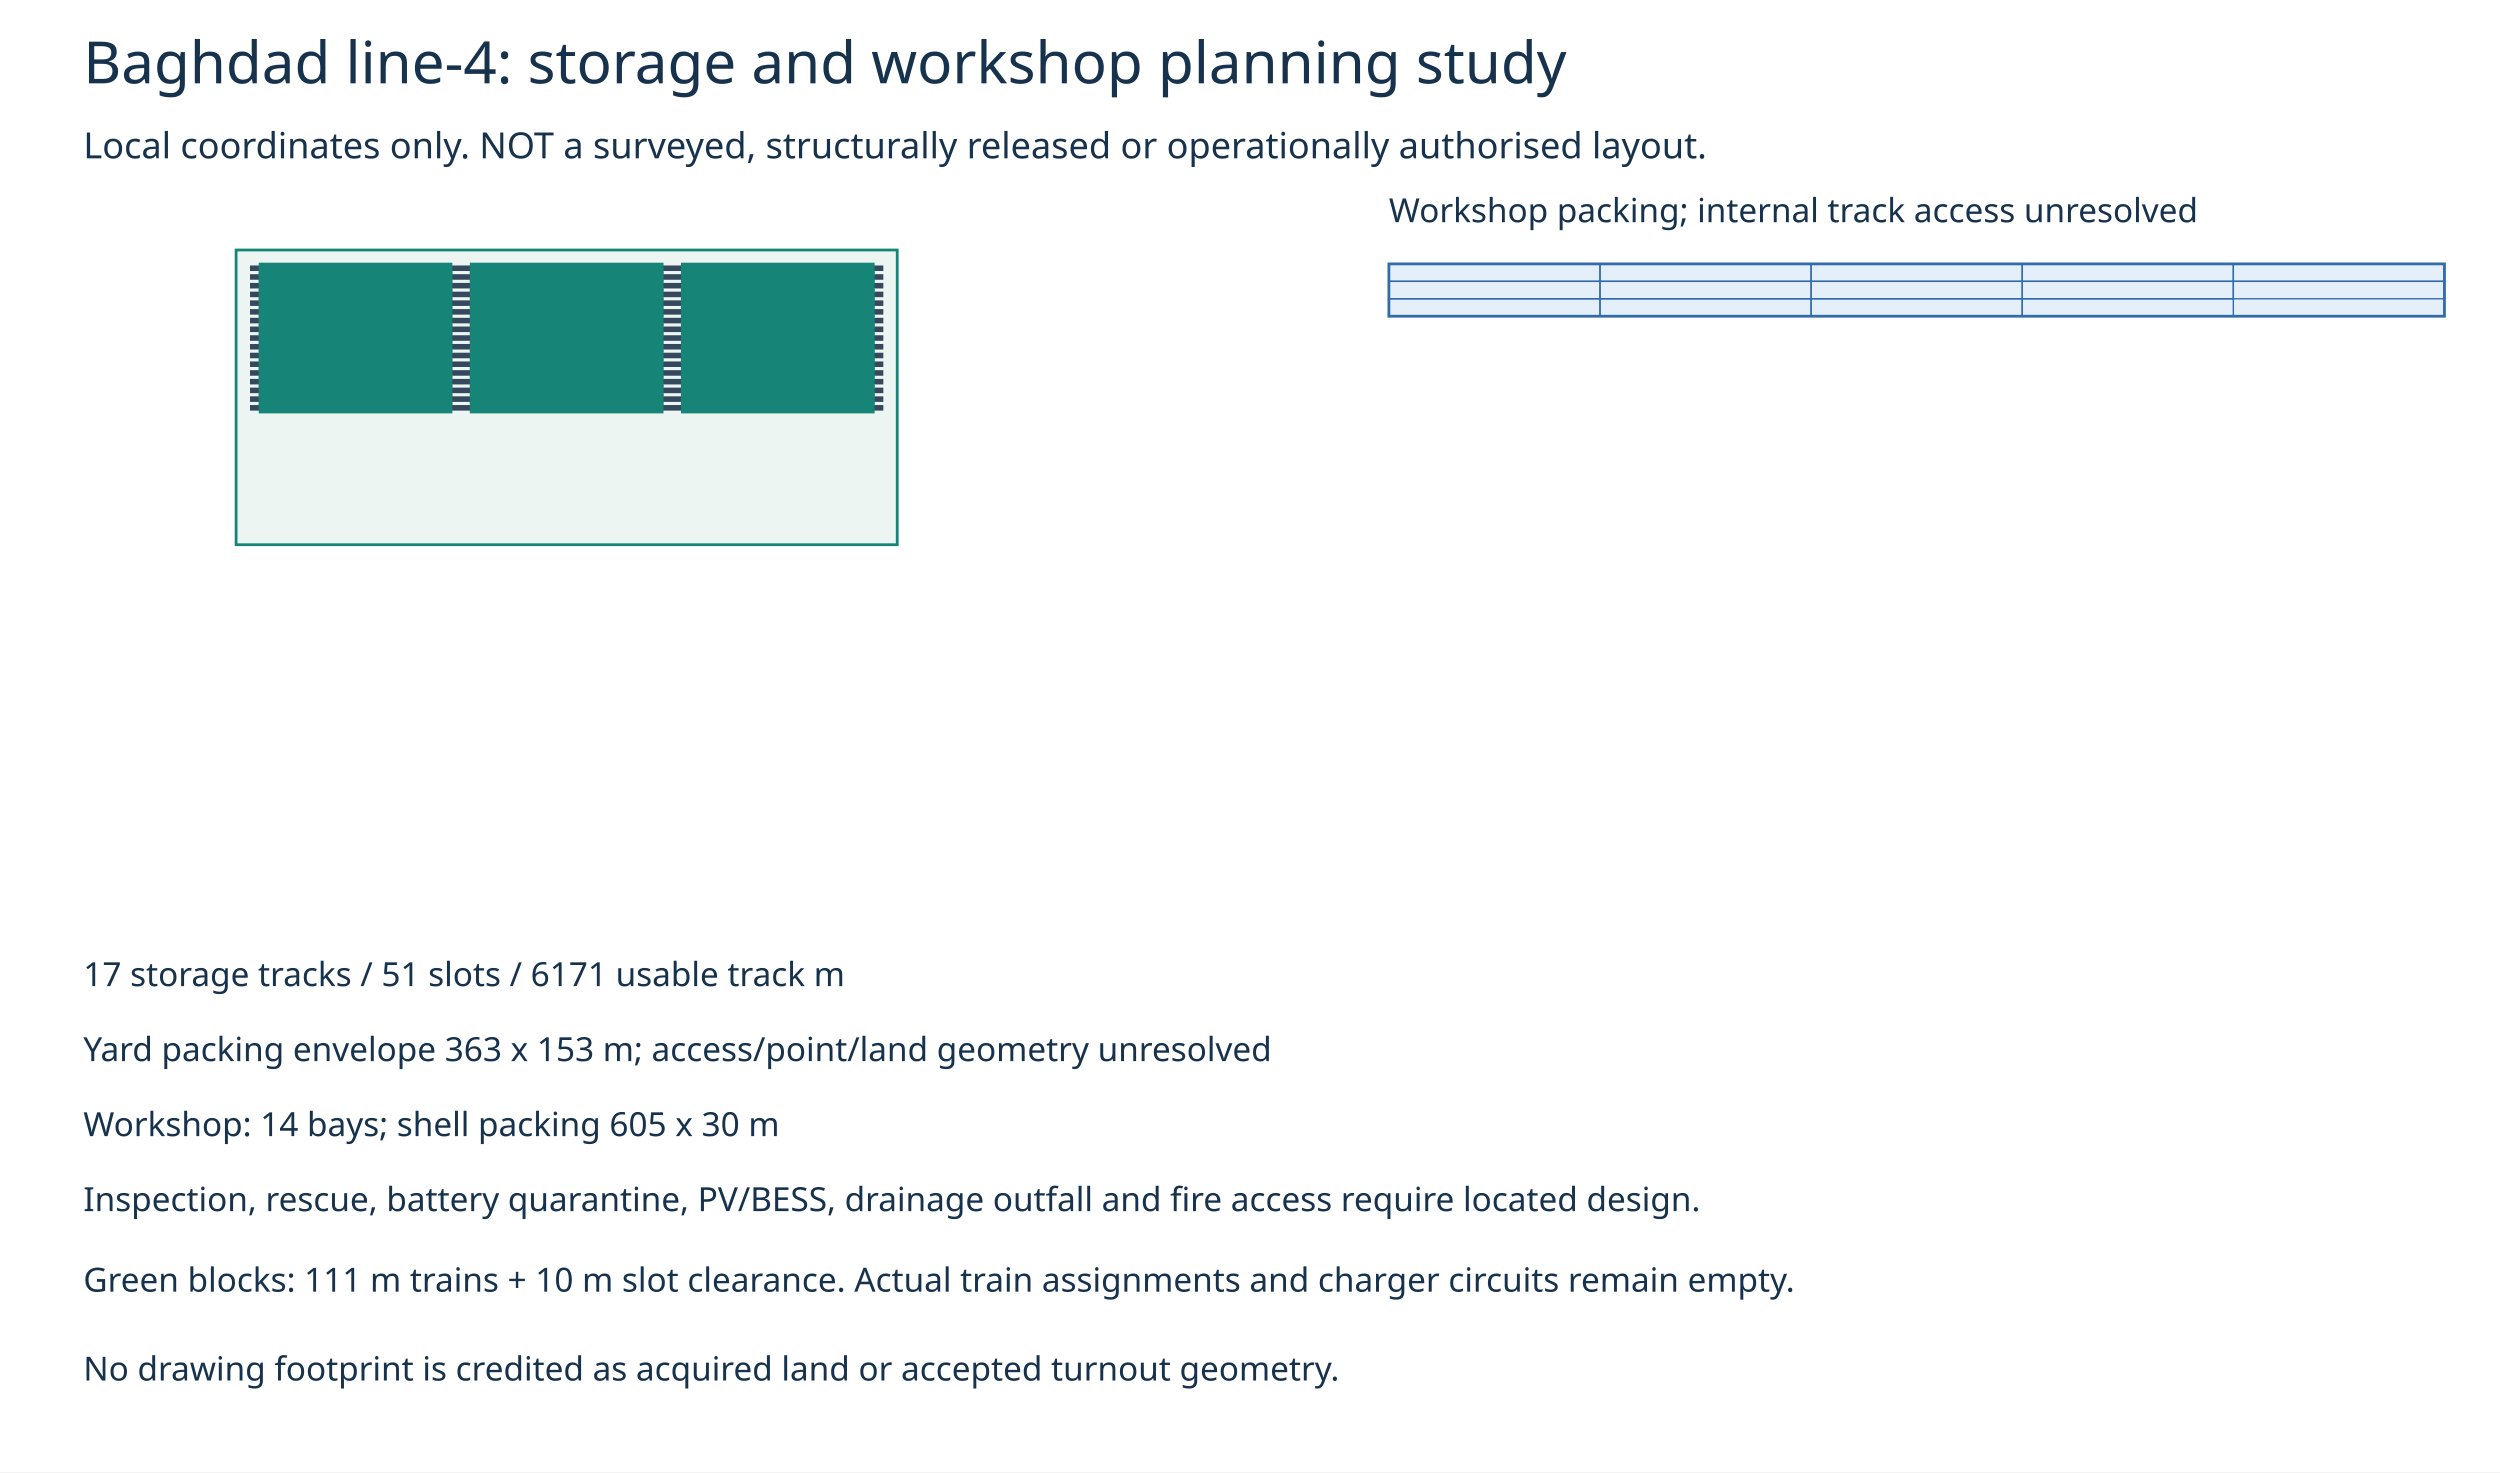
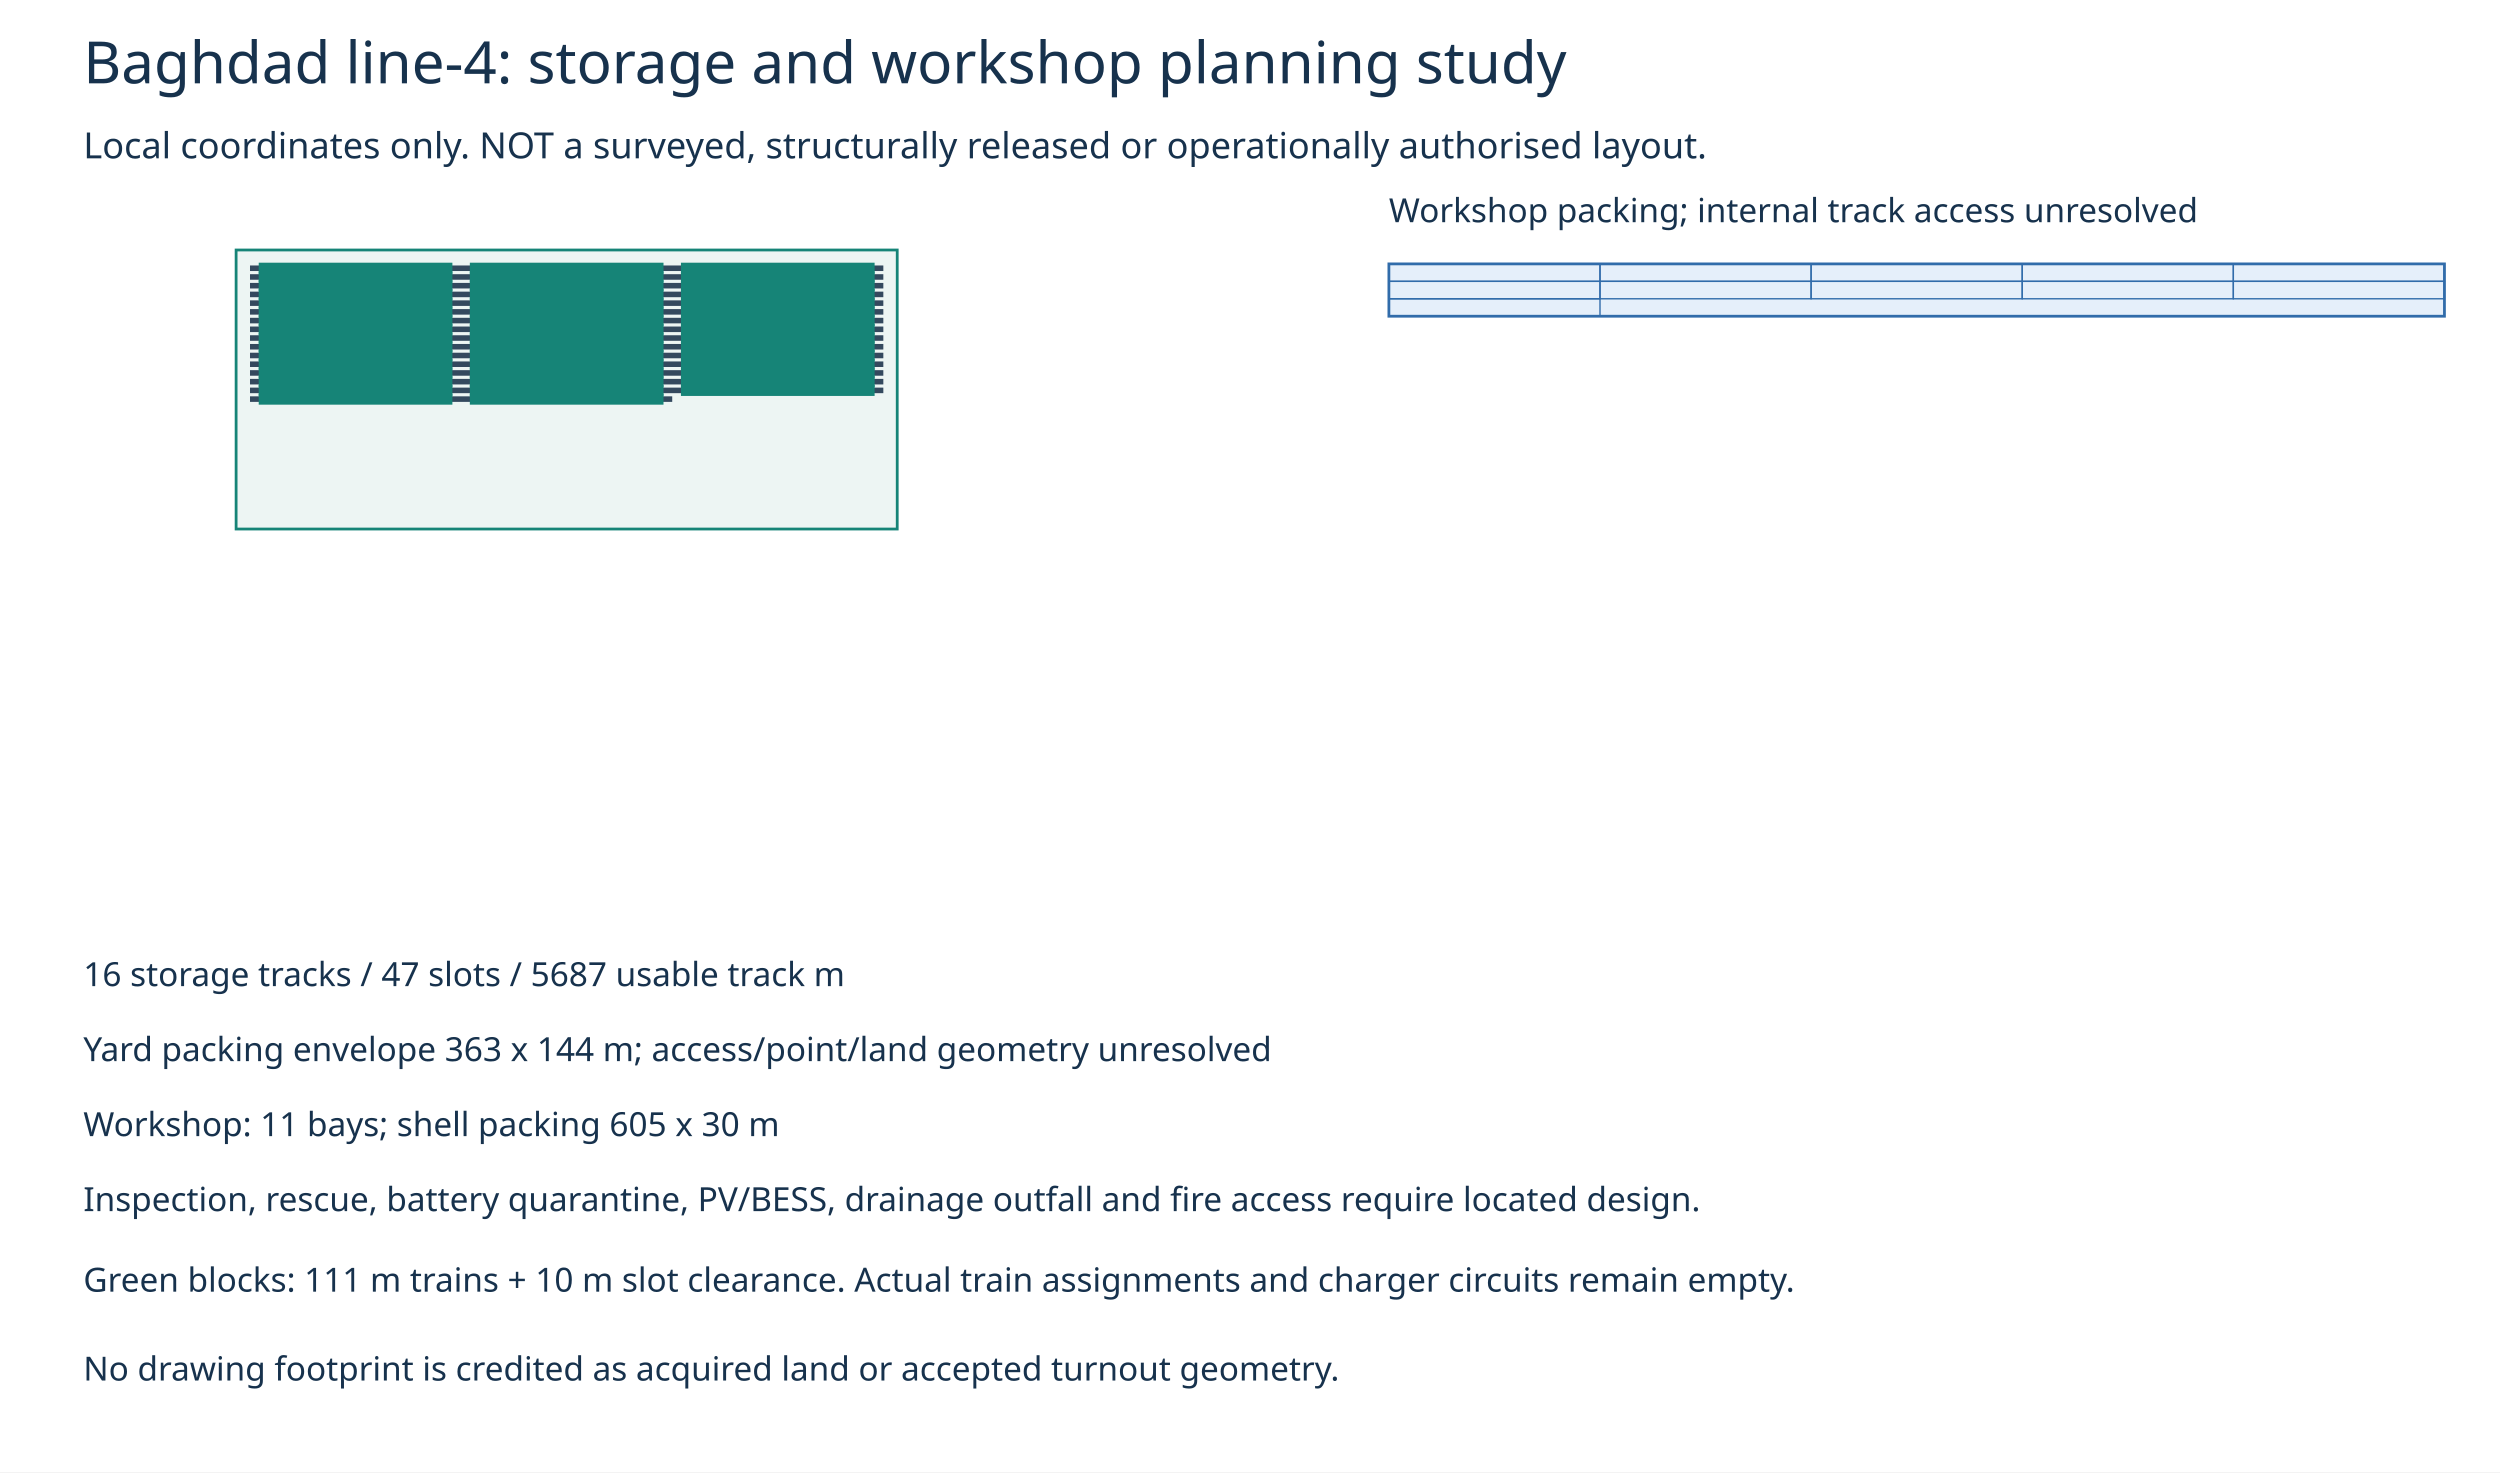
<svg xmlns="http://www.w3.org/2000/svg" width="900" height="530" viewBox="0 0 900 530">
  <rect width="900" height="530" fill="white" />
  <g font-family="sans-serif" fill="#17324d">
    <text x="30" y="30" font-size="21">Baghdad line-4: storage and workshop planning study</text>
    <text x="30" y="57" font-size="13">Local coordinates only. NOT a surveyed, structurally released or operationally authorised layout.</text>
-     <rect x="85" y="90" width="238.00" height="106.10" fill="#edf5f3" stroke="#168477" />
+     <rect x="85" y="90" width="238.00" height="100.45" fill="#edf5f3" stroke="#168477" />
    <path d="M90 96.57 H318.00" stroke="#34495e" stroke-width="2" />
    <rect x="93.14" y="94.57" width="69.72" height="4" fill="#168477" />
    <rect x="169.14" y="94.57" width="69.72" height="4" fill="#168477" />
    <rect x="245.14" y="94.57" width="69.72" height="4" fill="#168477" />
    <path d="M90 99.71 H318.00" stroke="#34495e" stroke-width="2" />
    <rect x="93.14" y="97.71" width="69.72" height="4" fill="#168477" />
    <rect x="169.14" y="97.71" width="69.72" height="4" fill="#168477" />
    <rect x="245.14" y="97.71" width="69.72" height="4" fill="#168477" />
    <path d="M90 102.85 H318.00" stroke="#34495e" stroke-width="2" />
    <rect x="93.14" y="100.85" width="69.72" height="4" fill="#168477" />
    <rect x="169.14" y="100.85" width="69.72" height="4" fill="#168477" />
    <rect x="245.14" y="100.85" width="69.72" height="4" fill="#168477" />
    <path d="M90 105.99 H318.00" stroke="#34495e" stroke-width="2" />
    <rect x="93.14" y="103.99" width="69.72" height="4" fill="#168477" />
    <rect x="169.14" y="103.99" width="69.72" height="4" fill="#168477" />
    <rect x="245.14" y="103.99" width="69.72" height="4" fill="#168477" />
    <path d="M90 109.13 H318.00" stroke="#34495e" stroke-width="2" />
    <rect x="93.14" y="107.13" width="69.72" height="4" fill="#168477" />
    <rect x="169.14" y="107.13" width="69.72" height="4" fill="#168477" />
    <rect x="245.14" y="107.13" width="69.72" height="4" fill="#168477" />
    <path d="M90 112.27 H318.00" stroke="#34495e" stroke-width="2" />
    <rect x="93.14" y="110.27" width="69.72" height="4" fill="#168477" />
    <rect x="169.14" y="110.27" width="69.72" height="4" fill="#168477" />
    <rect x="245.14" y="110.27" width="69.72" height="4" fill="#168477" />
    <path d="M90 115.41 H318.00" stroke="#34495e" stroke-width="2" />
    <rect x="93.14" y="113.41" width="69.72" height="4" fill="#168477" />
    <rect x="169.14" y="113.41" width="69.72" height="4" fill="#168477" />
    <rect x="245.14" y="113.41" width="69.72" height="4" fill="#168477" />
    <path d="M90 118.55 H318.00" stroke="#34495e" stroke-width="2" />
    <rect x="93.14" y="116.55" width="69.72" height="4" fill="#168477" />
    <rect x="169.14" y="116.55" width="69.72" height="4" fill="#168477" />
    <rect x="245.14" y="116.55" width="69.72" height="4" fill="#168477" />
    <path d="M90 121.69 H318.00" stroke="#34495e" stroke-width="2" />
    <rect x="93.14" y="119.69" width="69.72" height="4" fill="#168477" />
    <rect x="169.14" y="119.69" width="69.72" height="4" fill="#168477" />
    <rect x="245.14" y="119.69" width="69.72" height="4" fill="#168477" />
    <path d="M90 124.83 H318.00" stroke="#34495e" stroke-width="2" />
    <rect x="93.14" y="122.83" width="69.72" height="4" fill="#168477" />
    <rect x="169.14" y="122.83" width="69.72" height="4" fill="#168477" />
    <rect x="245.14" y="122.83" width="69.72" height="4" fill="#168477" />
    <path d="M90 127.98 H318.00" stroke="#34495e" stroke-width="2" />
    <rect x="93.14" y="125.98" width="69.72" height="4" fill="#168477" />
    <rect x="169.14" y="125.98" width="69.72" height="4" fill="#168477" />
    <rect x="245.14" y="125.98" width="69.72" height="4" fill="#168477" />
    <path d="M90 131.12 H318.00" stroke="#34495e" stroke-width="2" />
    <rect x="93.14" y="129.12" width="69.72" height="4" fill="#168477" />
    <rect x="169.14" y="129.12" width="69.72" height="4" fill="#168477" />
    <rect x="245.14" y="129.12" width="69.72" height="4" fill="#168477" />
    <path d="M90 134.26 H318.00" stroke="#34495e" stroke-width="2" />
    <rect x="93.14" y="132.26" width="69.72" height="4" fill="#168477" />
    <rect x="169.14" y="132.26" width="69.72" height="4" fill="#168477" />
    <rect x="245.14" y="132.26" width="69.72" height="4" fill="#168477" />
    <path d="M90 137.40 H318.00" stroke="#34495e" stroke-width="2" />
    <rect x="93.14" y="135.40" width="69.72" height="4" fill="#168477" />
    <rect x="169.14" y="135.40" width="69.72" height="4" fill="#168477" />
    <rect x="245.14" y="135.40" width="69.72" height="4" fill="#168477" />
    <path d="M90 140.54 H318.00" stroke="#34495e" stroke-width="2" />
    <rect x="93.14" y="138.54" width="69.72" height="4" fill="#168477" />
    <rect x="169.14" y="138.54" width="69.72" height="4" fill="#168477" />
    <rect x="245.14" y="138.54" width="69.72" height="4" fill="#168477" />
-     <path d="M90 143.68 H318.00" stroke="#34495e" stroke-width="2" />
+     <path d="M90 143.68 H242.00" stroke="#34495e" stroke-width="2" />
    <rect x="93.14" y="141.68" width="69.72" height="4" fill="#168477" />
    <rect x="169.14" y="141.68" width="69.72" height="4" fill="#168477" />
-     <rect x="245.14" y="141.68" width="69.72" height="4" fill="#168477" />
-     <path d="M90 146.82 H318.00" stroke="#34495e" stroke-width="2" />
-     <rect x="93.14" y="144.82" width="69.72" height="4" fill="#168477" />
-     <rect x="169.14" y="144.82" width="69.72" height="4" fill="#168477" />
-     <rect x="245.14" y="144.82" width="69.72" height="4" fill="#168477" />
    <rect x="500" y="95" width="380.00" height="18.84" fill="#e5effa" stroke="#316caa" />
    <rect x="500.00" y="95.00" width="76.00" height="6.28" fill="none" stroke="#316caa" stroke-width="0.5" />
    <rect x="576.00" y="95.00" width="76.00" height="6.28" fill="none" stroke="#316caa" stroke-width="0.5" />
    <rect x="652.00" y="95.00" width="76.00" height="6.28" fill="none" stroke="#316caa" stroke-width="0.5" />
    <rect x="728.00" y="95.00" width="76.00" height="6.28" fill="none" stroke="#316caa" stroke-width="0.5" />
    <rect x="804.00" y="95.00" width="76.00" height="6.28" fill="none" stroke="#316caa" stroke-width="0.5" />
    <rect x="500.00" y="101.28" width="76.00" height="6.28" fill="none" stroke="#316caa" stroke-width="0.5" />
    <rect x="576.00" y="101.28" width="76.00" height="6.28" fill="none" stroke="#316caa" stroke-width="0.5" />
    <rect x="652.00" y="101.28" width="76.00" height="6.28" fill="none" stroke="#316caa" stroke-width="0.5" />
    <rect x="728.00" y="101.28" width="76.00" height="6.28" fill="none" stroke="#316caa" stroke-width="0.5" />
    <rect x="804.00" y="101.28" width="76.00" height="6.28" fill="none" stroke="#316caa" stroke-width="0.5" />
    <rect x="500.00" y="107.56" width="76.00" height="6.28" fill="none" stroke="#316caa" stroke-width="0.5" />
-     <rect x="576.00" y="107.56" width="76.00" height="6.28" fill="none" stroke="#316caa" stroke-width="0.5" />
-     <rect x="652.00" y="107.56" width="76.00" height="6.28" fill="none" stroke="#316caa" stroke-width="0.5" />
-     <rect x="728.00" y="107.56" width="76.00" height="6.28" fill="none" stroke="#316caa" stroke-width="0.5" />
    <text x="500" y="80" font-size="12">Workshop packing; internal track access unresolved</text>
-     <text x="30" y="355">17 storage tracks / 51 slots / 6171 usable track m</text>
-     <text x="30" y="382">Yard packing envelope 363 x 153 m; access/point/land geometry unresolved</text>
-     <text x="30" y="409">Workshop: 14 bays; shell packing 605 x 30 m</text>
+     <text x="30" y="355">16 storage tracks / 47 slots / 5687 usable track m</text>
+     <text x="30" y="382">Yard packing envelope 363 x 144 m; access/point/land geometry unresolved</text>
+     <text x="30" y="409">Workshop: 11 bays; shell packing 605 x 30 m</text>
    <text x="30" y="436">Inspection, rescue, battery quarantine, PV/BESS, drainage outfall and fire access require located design.</text>
    <text x="30" y="465">Green blocks: 111 m trains + 10 m slot clearance. Actual train assignments and charger circuits remain empty.</text>
    <text x="30" y="497">No drawing footprint is credited as acquired land or accepted turnout geometry.</text>
  </g>
</svg>
